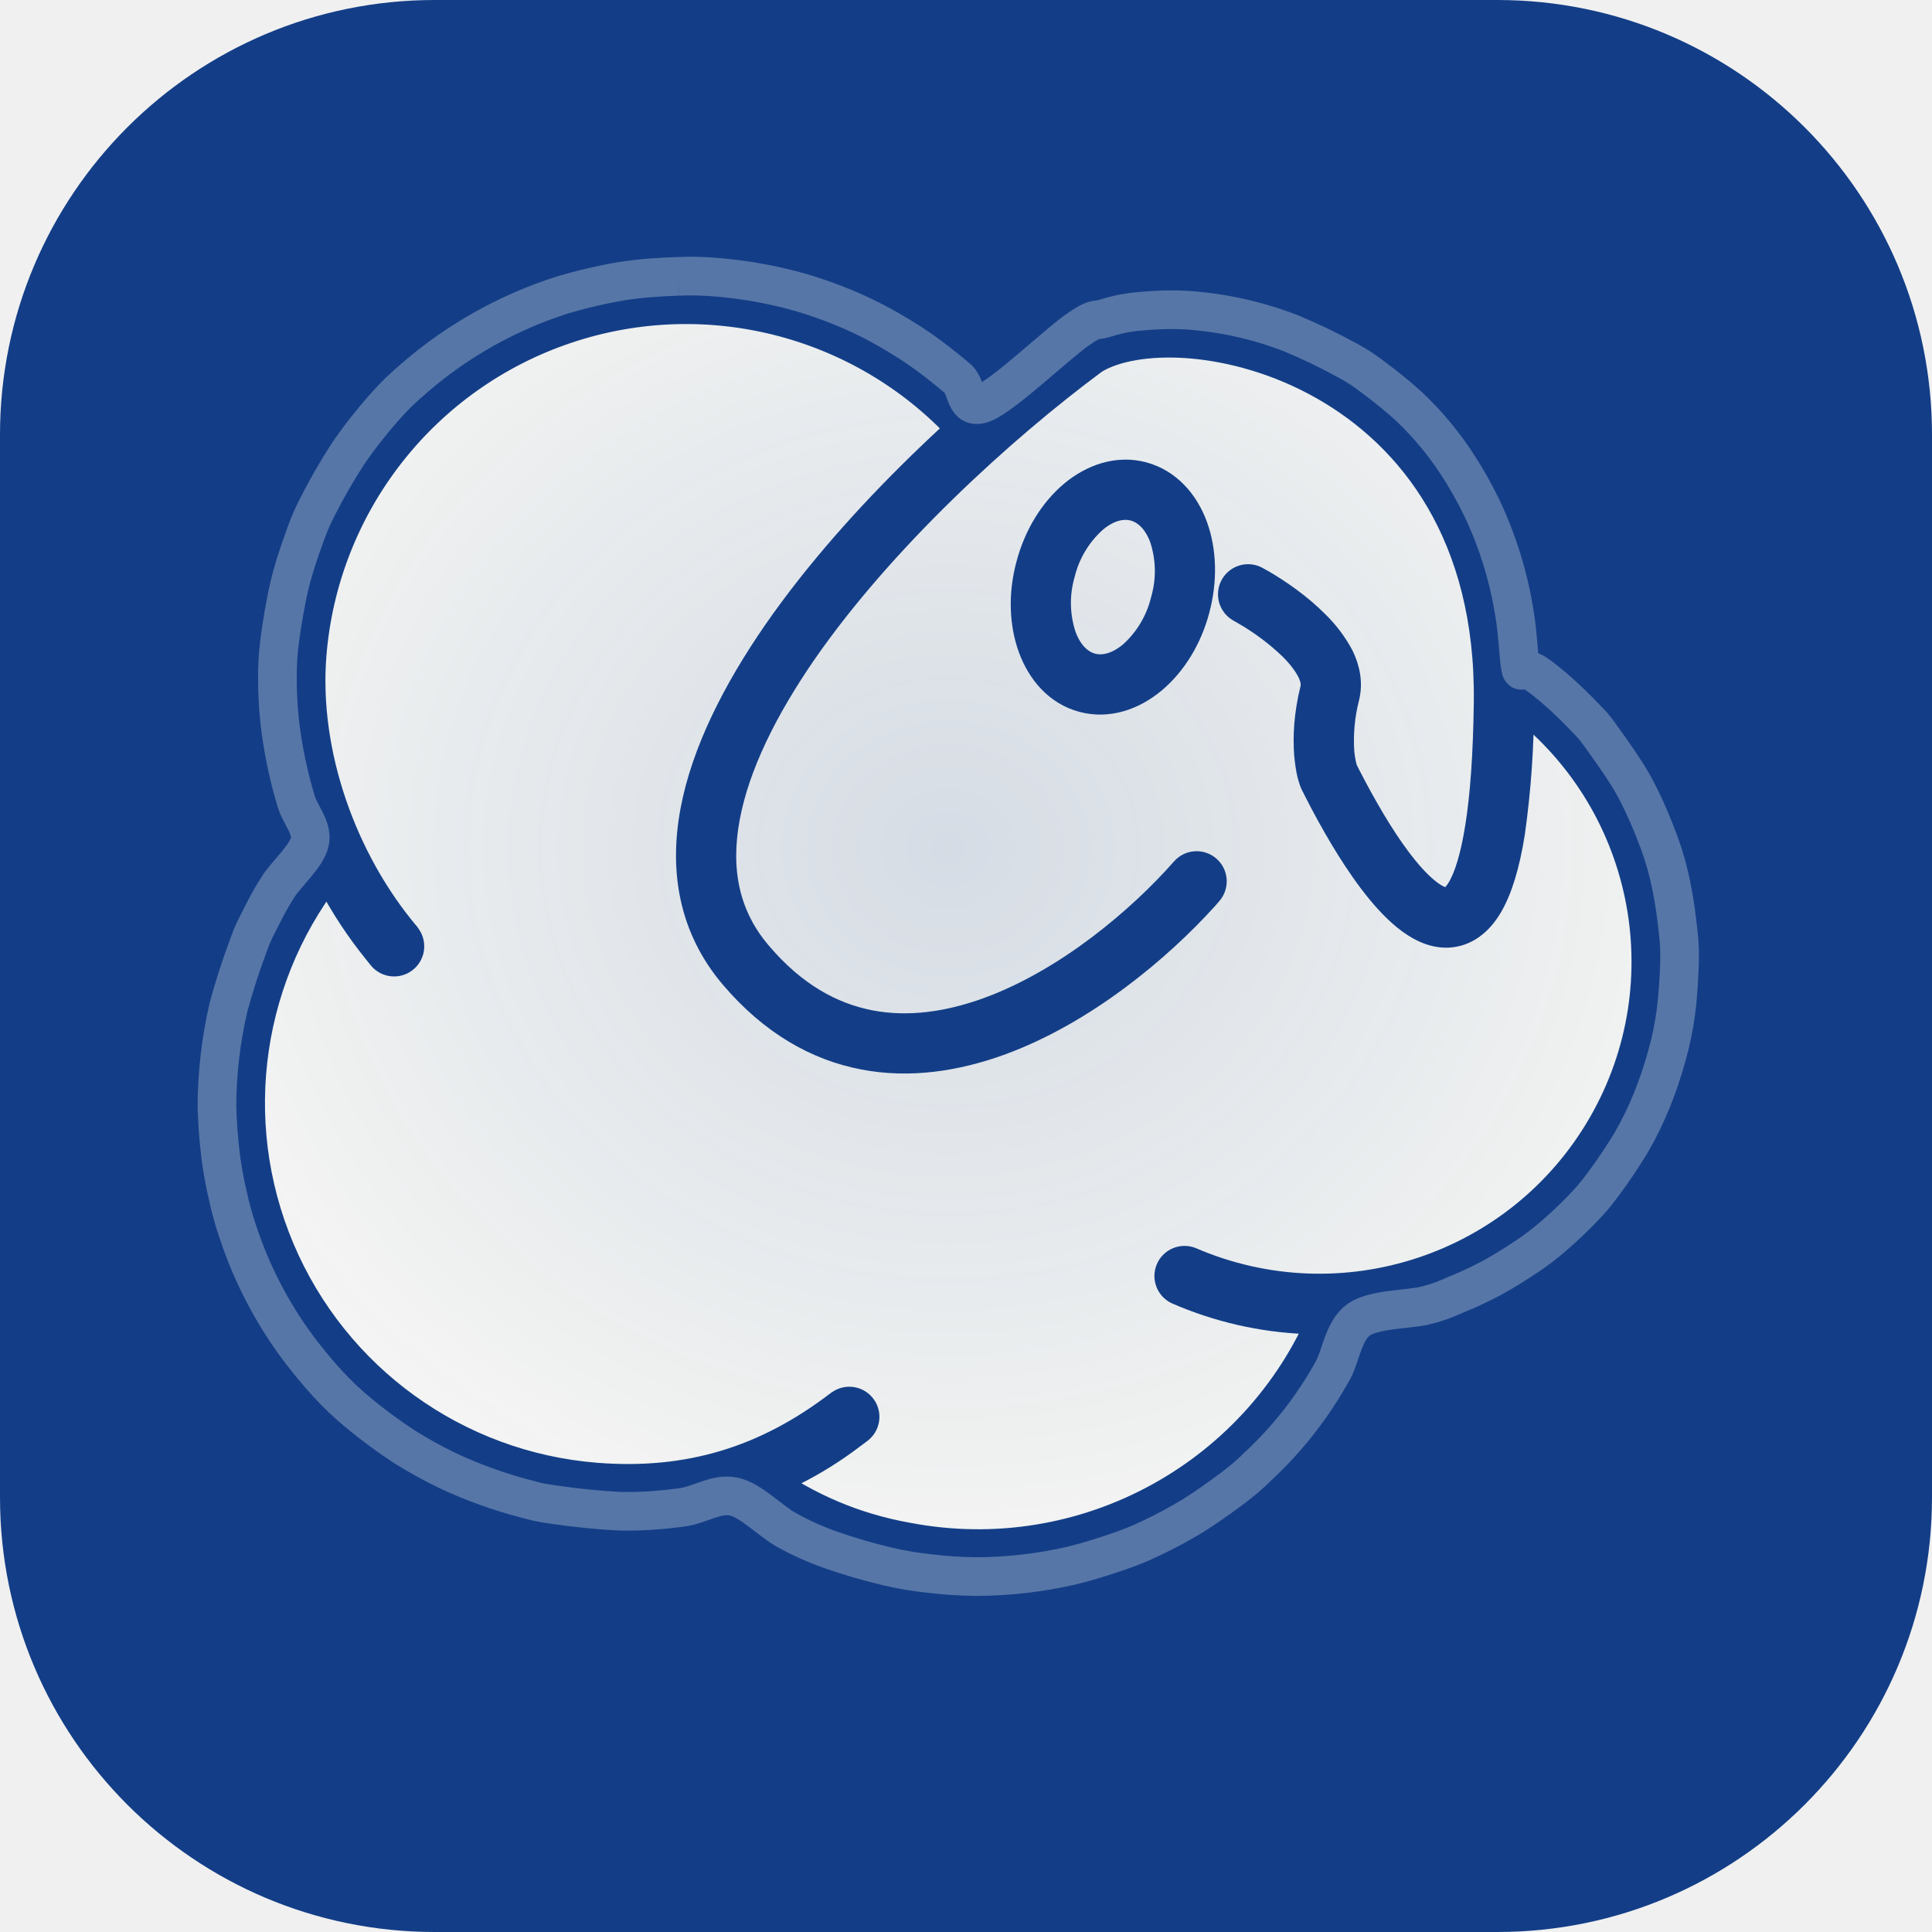
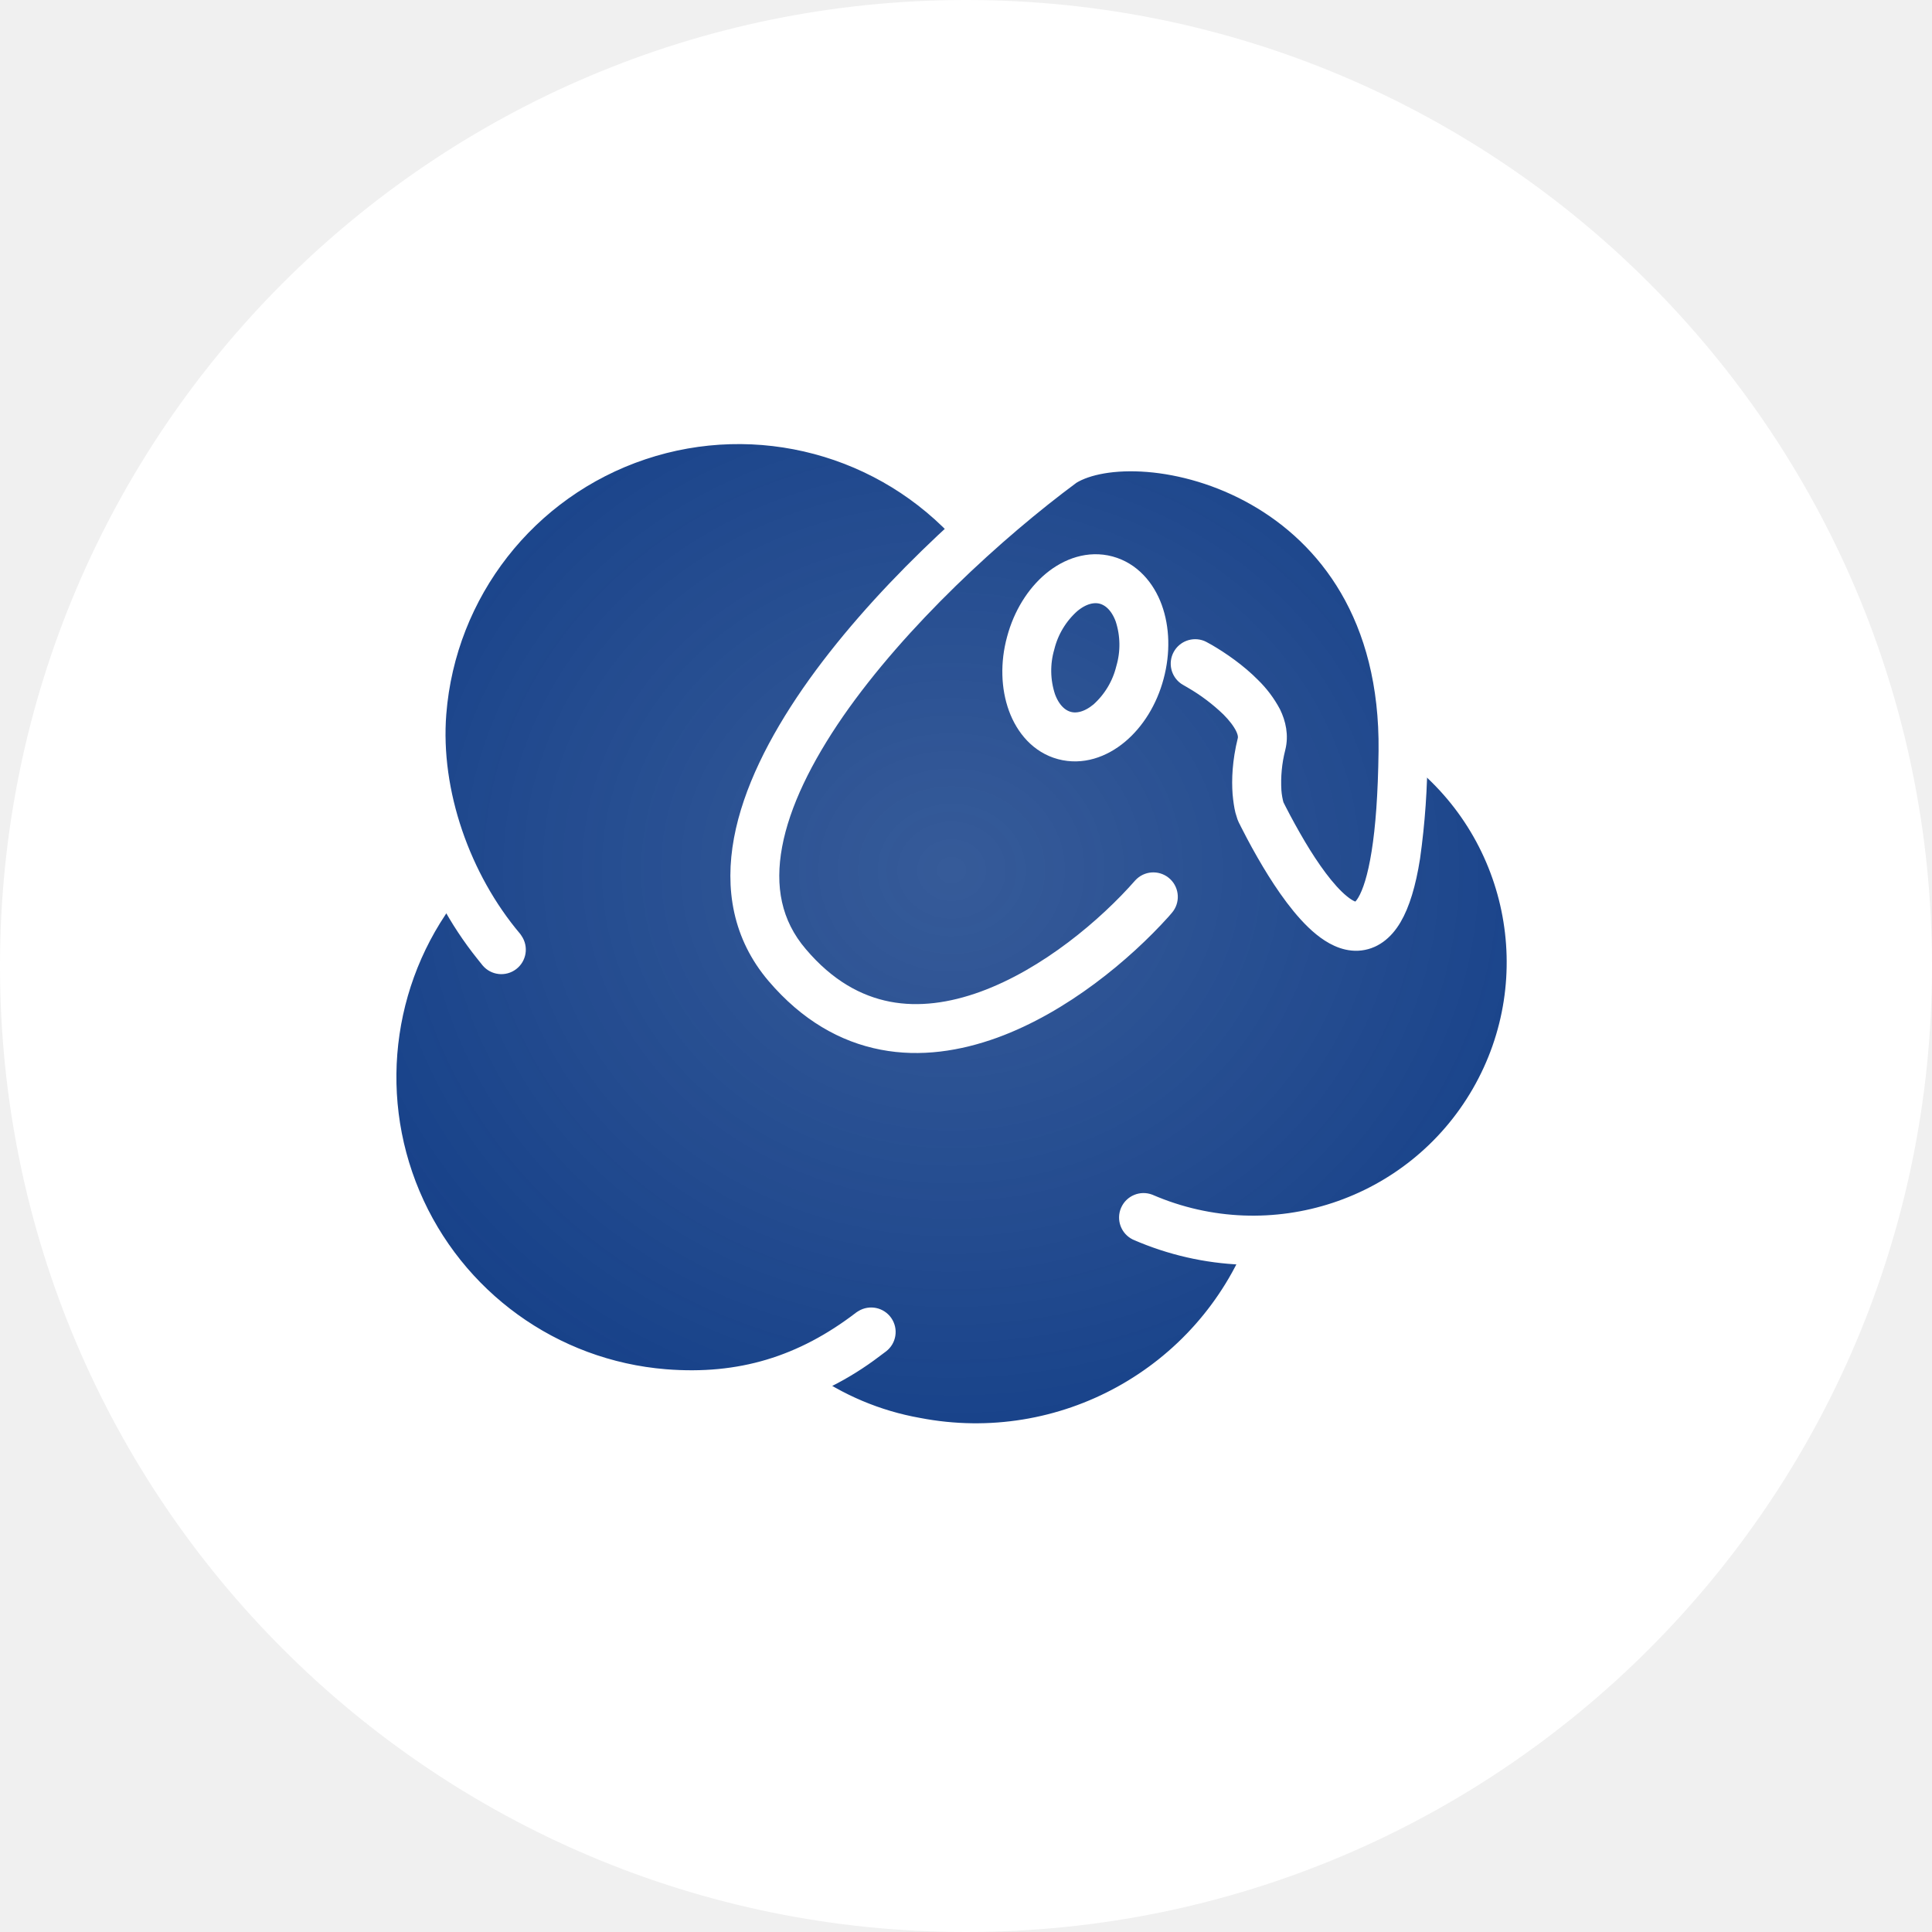
<svg xmlns="http://www.w3.org/2000/svg" viewBox="0 0 160 160" fill="none">
  <defs>
    <radialGradient id="g" cx="50%" cy="44%" r="64%">
-       <stop offset="0%" stop-color="#F8F8F5" stop-opacity=".85" />
-       <stop offset="100%" stop-color="#F8F8F5" />
+       <stop offset="0%" stop-color="#133E87" stop-opacity=".85" />
+       <stop offset="100%" stop-color="#133E87" />
    </radialGradient>
    <mask id="l" maskUnits="userSpaceOnUse" x="0" y="0" width="136" height="126">
      <path fill="#fff" d="M0 0h136v126H0z" />
      <g fill="#000" stroke="#000" stroke-linecap="round" stroke-linejoin="round" stroke-width="1.7">
        <path d="M77.53 6.97c2.54-1.6 6.36-2.2 10.43-1.88 4.12.33 8.76 1.62 13.1 4.1 8.76 4.97 16.25 14.7 16.07 30.61a82 82 0 0 1-.8 11.5q-.68 4.31-2 6.55c-.91 1.55-2.22 2.6-3.91 2.68-1.54.06-2.9-.73-3.96-1.59-2.14-1.74-4.14-4.7-5.56-7.07a67 67 0 0 1-2.29-4.16l-.14-.27-.01-.04c-.13-.21-.21-.42-.26-.54q-.1-.29-.2-.65-.18-.74-.28-1.85c-.11-1.48-.04-3.46.54-5.8.08-.31.05-.75-.25-1.36q-.47-.94-1.53-2.01a21 21 0 0 0-4.05-3.05l-.5-.29-.16-.1a1.8 1.8 0 0 1 1.7-3.14l.17.08.58.32c1.44.84 3.3 2.12 4.8 3.64a12 12 0 0 1 2.23 2.97c.54 1.11.85 2.44.5 3.82a15 15 0 0 0-.44 4.63 8 8 0 0 0 .27 1.54l.04.07.05.1.15.3a72 72 0 0 0 2.17 3.94c1.4 2.35 3.13 4.83 4.74 6.13.81.66 1.32.79 1.54.78.08 0 .43-.01.96-.9.55-.94 1.11-2.59 1.54-5.3.43-2.68.7-6.26.76-10.97.17-14.56-6.59-23.1-14.25-27.45-3.87-2.2-8-3.34-11.6-3.63-3.65-.29-6.55.3-8.19 1.31-8.08 5.98-18.61 15.59-25.5 25.52-3.45 5-5.9 9.94-6.74 14.47-.83 4.46-.1 8.44 2.76 11.78 3.02 3.56 6.3 5.33 9.59 5.97 3.32.64 6.8.14 10.24-1.11 6.93-2.52 13.34-7.98 17.11-12.28l.13-.13a1.8 1.8 0 0 1 2.58 2.5l-.38.44c-4.06 4.5-10.75 10.14-18.2 12.85-3.87 1.4-8.03 2.06-12.16 1.26-4.16-.8-8.15-3.04-11.66-7.16-3.69-4.34-4.53-9.49-3.55-14.78.97-5.23 3.73-10.66 7.32-15.86 7.2-10.39 18.1-20.3 26.4-26.41l.05-.04zm24.02 38.6zl-.08-.12z" />
        <path d="M70.44 14.23a1.8 1.8 0 1 1-2.69 2.39 32.6 32.6 0 0 0-56.88 19.07c-.67 8.5 2.63 17.82 8.19 24.4l.1.15a1.8 1.8 0 0 1-2.86 2.18l-.56-.7c-5.77-7.19-9.2-17.08-8.46-26.32a36.2 36.2 0 0 1 63.16-21.17m16 77.66a1.8 1.8 0 0 1 1.43-3.3 28.3 28.3 0 0 0 28.1-48.7 1.8 1.8 0 1 1 2.14-2.9 31.89 31.89 0 0 1-31.67 54.9" />
        <path d="M10.85 51.2a1.8 1.8 0 0 1 2.6 2.5l-.5.57a32.6 32.6 0 0 0 22.5 53.28c8.04.64 14.77-1.4 21.18-6.32l.16-.1a1.8 1.8 0 0 1 2.04 2.96l-.67.5a32.6 32.6 0 0 1-23 6.54 36.2 36.2 0 0 1-24.44-59.8z" />
        <path d="M47.3 107.4a1.8 1.8 0 0 1 2.37-.45l.16.11.75.56a30 30 0 0 0 12.29 5.19 32.6 32.6 0 0 0 36.55-20.14 1.8 1.8 0 0 1 3.35 1.31 36.2 36.2 0 0 1-40.59 22.36c-5.14-1-9.5-2.75-13.7-5.8l-.84-.62-.15-.12a1.8 1.8 0 0 1-.19-2.4m37.8-76.62a9 9 0 0 0-.08-5.33c-.52-1.43-1.39-2.22-2.3-2.47-.92-.25-2.06 0-3.23.98a9 9 0 0 0-2.75 4.57 9 9 0 0 0 .09 5.33c.52 1.43 1.38 2.22 2.3 2.47s2.06-.01 3.23-.98a9 9 0 0 0 2.74-4.57m3.48.93c-.7 2.64-2.12 4.9-3.92 6.4s-4.11 2.33-6.47 1.7-3.94-2.52-4.74-4.71c-.8-2.2-.9-4.87-.18-7.5.7-2.64 2.12-4.9 3.91-6.4 1.8-1.5 4.12-2.33 6.47-1.7 2.36.64 3.95 2.52 4.75 4.71.8 2.2.89 4.86.18 7.5" />
      </g>
    </mask>
  </defs>
-   <rect width="160" height="160" rx="36" fill="#133E87" />
-   <g transform="translate(16 20.71) scale(0.9412)">
-     <path d="M42.69 2.31c1.42-.06 2.39 0 3.62.1a39 39 0 0 1 7.19 1.33c1.17.35 2.41.78 3.56 1.25s2.19.95 3.34 1.57c1.16.63 2.44 1.4 3.58 2.19s2.34 1.76 3.27 2.54c.93.79.56 2.88 2.31 2.17 1.75-.7 6.42-5.16 8.19-6.4s1.55-.77 2.44-1.05c.88-.27 1.69-.48 2.87-.6s2.77-.21 4.25-.13a31 31 0 0 1 9.25 2.03 50 50 0 0 1 4.94 2.37c1.26.68 1.7 1.04 2.62 1.73s2.03 1.58 2.91 2.4a28 28 0 0 1 4.25 5.13 34 34 0 0 1 2.11 3.75 34 34 0 0 1 2.88 9.37c.27 1.58.36 3.7.49 4.5.14.8.08.19.3.3.23.12.55.07 1.06.4.52.34 1.31.98 2.03 1.62.72.63 1.67 1.56 2.29 2.22.62.65.71.68 1.44 1.7.72 1.02 2.08 2.86 2.93 4.42.86 1.57 1.66 3.5 2.2 4.97a25 25 0 0 1 1.06 3.81c.27 1.28.46 2.76.58 3.88.12 1.11.16 1.61.13 2.81s-.14 3.02-.32 4.37a27 27 0 0 1-.77 3.75c-.35 1.3-.84 2.77-1.37 4.06-.53 1.3-1.1 2.47-1.81 3.69a46 46 0 0 1-2.44 3.63c-.71.96-1.1 1.4-1.82 2.15a37 37 0 0 1-2.5 2.37c-.8.69-1.4 1.16-2.33 1.79s-2.19 1.42-3.23 1.98q-1.56.82-3 1.4c-.96.4-1.31.61-2.75.98s-4.52.3-5.88 1.25c-1.35.95-1.59 3.23-2.27 4.45a34 34 0 0 1-6.64 8.5c-.81.79-1.26 1.17-2.21 1.89-.96.72-2.32 1.7-3.5 2.43a40 40 0 0 1-3.63 1.95c-1.11.53-1.88.84-3.06 1.24s-2.65.87-4 1.19a38 38 0 0 1-8.31.96q-2.08-.02-4.06-.26a29 29 0 0 1-3.82-.64 49 49 0 0 1-4.93-1.44 25 25 0 0 1-3.94-1.77c-1.43-.79-3.09-2.6-4.63-2.93s-2.96.75-4.62.96c-1.67.22-3.51.37-5.38.33a62 62 0 0 1-5.81-.58c-1.41-.19-1.65-.3-2.63-.55a40 40 0 0 1-6.62-2.39 39 39 0 0 1-3.94-2.17 45 45 0 0 1-4-2.95 27 27 0 0 1-2.78-2.64 43 43 0 0 1-2.53-3.06A36 36 0 0 1 3.97 86.5a27 27 0 0 1-.91-3.25 34 34 0 0 1-.65-3.56 47 47 0 0 1-.32-4.31 39 39 0 0 1 1.03-8.82 61 61 0 0 1 1.69-5.25c.46-1.29.66-1.61 1.11-2.5s.85-1.69 1.57-2.81 2.51-2.69 2.77-3.94-.86-2.38-1.2-3.56a40 40 0 0 1-1.46-7.12 35 35 0 0 1-.19-3.63c0-1.17.03-2.03.2-3.37s.49-3.27.82-4.69.75-2.7 1.17-3.88.65-1.87 1.32-3.19a51 51 0 0 1 2.69-4.68c.98-1.45 2.15-2.9 3.14-4.03s1.71-1.8 2.81-2.74A37 37 0 0 1 32.5 3.95c1.59-.48 3.55-.94 5.25-1.22 1.7-.27 3.51-.37 4.94-.42" fill="none" stroke="#133E87" stroke-width="8" />
+   <circle cx="80" cy="80" r="80" fill="#FFFFFF" />
+   <g transform="translate(28.0 31.8) scale(0.7647)">
    <path d="M42.69 2.31c1.42-.06 2.39 0 3.62.1a39 39 0 0 1 7.19 1.33c1.17.35 2.41.78 3.56 1.25s2.19.95 3.34 1.57c1.16.63 2.44 1.4 3.58 2.19s2.34 1.76 3.27 2.54c.93.79.56 2.88 2.31 2.17 1.75-.7 6.42-5.16 8.19-6.4s1.55-.77 2.44-1.05c.88-.27 1.69-.48 2.87-.6s2.77-.21 4.25-.13a31 31 0 0 1 9.25 2.03 50 50 0 0 1 4.94 2.37c1.26.68 1.7 1.04 2.62 1.73s2.03 1.58 2.91 2.4a28 28 0 0 1 4.25 5.13 34 34 0 0 1 2.11 3.75 34 34 0 0 1 2.88 9.37c.27 1.58.36 3.7.49 4.5.14.8.08.19.3.3.23.12.55.07 1.06.4.52.34 1.31.98 2.03 1.62.72.63 1.67 1.56 2.29 2.22.62.65.71.68 1.44 1.7.72 1.02 2.08 2.86 2.93 4.42.86 1.57 1.66 3.5 2.2 4.97a25 25 0 0 1 1.06 3.81c.27 1.28.46 2.76.58 3.88.12 1.11.16 1.61.13 2.81s-.14 3.02-.32 4.37a27 27 0 0 1-.77 3.75c-.35 1.3-.84 2.77-1.37 4.06-.53 1.3-1.1 2.47-1.81 3.69a46 46 0 0 1-2.44 3.63c-.71.96-1.1 1.4-1.82 2.15a37 37 0 0 1-2.5 2.37c-.8.69-1.4 1.16-2.33 1.79s-2.19 1.42-3.23 1.98q-1.56.82-3 1.4c-.96.4-1.31.61-2.75.98s-4.52.3-5.88 1.25c-1.35.95-1.59 3.23-2.27 4.45a34 34 0 0 1-6.64 8.5c-.81.79-1.26 1.17-2.21 1.89-.96.72-2.32 1.7-3.5 2.43a40 40 0 0 1-3.63 1.95c-1.11.53-1.88.84-3.06 1.24s-2.65.87-4 1.19a38 38 0 0 1-8.31.96q-2.08-.02-4.06-.26a29 29 0 0 1-3.82-.64 49 49 0 0 1-4.93-1.44 25 25 0 0 1-3.94-1.77c-1.43-.79-3.09-2.6-4.63-2.93s-2.96.75-4.62.96c-1.67.22-3.51.37-5.38.33a62 62 0 0 1-5.81-.58c-1.41-.19-1.65-.3-2.63-.55a40 40 0 0 1-6.62-2.39 39 39 0 0 1-3.94-2.17 45 45 0 0 1-4-2.95 27 27 0 0 1-2.78-2.64 43 43 0 0 1-2.53-3.06A36 36 0 0 1 3.97 86.5a27 27 0 0 1-.91-3.25 34 34 0 0 1-.65-3.56 47 47 0 0 1-.32-4.31 39 39 0 0 1 1.03-8.82 61 61 0 0 1 1.69-5.25c.46-1.29.66-1.61 1.11-2.5s.85-1.69 1.57-2.81 2.51-2.69 2.77-3.94-.86-2.38-1.2-3.56a40 40 0 0 1-1.46-7.12 35 35 0 0 1-.19-3.63c0-1.17.03-2.03.2-3.37s.49-3.27.82-4.69.75-2.7 1.17-3.88.65-1.87 1.32-3.19a51 51 0 0 1 2.69-4.68c.98-1.45 2.15-2.9 3.14-4.03s1.71-1.8 2.81-2.74A37 37 0 0 1 32.5 3.95c1.59-.48 3.55-.94 5.25-1.22 1.7-.27 3.51-.37 4.94-.42" fill="url(#g)" mask="url(#l)" />
-     <path d="M42.69 2.31c1.42-.06 2.39 0 3.62.1a39 39 0 0 1 7.19 1.33c1.17.35 2.41.78 3.56 1.25s2.19.95 3.34 1.57c1.16.63 2.44 1.4 3.58 2.19s2.34 1.76 3.27 2.54c.93.79.56 2.88 2.31 2.17 1.75-.7 6.42-5.16 8.19-6.4s1.55-.77 2.44-1.05c.88-.27 1.69-.48 2.87-.6s2.77-.21 4.25-.13a31 31 0 0 1 9.25 2.03 50 50 0 0 1 4.94 2.37c1.26.68 1.7 1.04 2.62 1.73s2.03 1.58 2.91 2.4a28 28 0 0 1 4.25 5.13 34 34 0 0 1 2.11 3.75 34 34 0 0 1 2.88 9.37c.27 1.58.36 3.7.49 4.5.14.8.08.19.3.3.23.12.55.07 1.06.4.52.34 1.31.98 2.03 1.62.72.63 1.67 1.56 2.29 2.22.62.65.71.68 1.44 1.7.72 1.02 2.08 2.86 2.93 4.42.86 1.57 1.66 3.5 2.2 4.97a25 25 0 0 1 1.06 3.81c.27 1.28.46 2.76.58 3.88.12 1.11.16 1.61.13 2.81s-.14 3.02-.32 4.37a27 27 0 0 1-.77 3.75c-.35 1.3-.84 2.77-1.37 4.06-.53 1.3-1.1 2.47-1.81 3.69a46 46 0 0 1-2.44 3.63c-.71.96-1.1 1.4-1.82 2.15a37 37 0 0 1-2.5 2.37c-.8.69-1.4 1.16-2.33 1.79s-2.19 1.42-3.23 1.98q-1.56.82-3 1.4c-.96.4-1.31.61-2.75.98s-4.52.3-5.88 1.25c-1.35.95-1.59 3.23-2.27 4.45a34 34 0 0 1-6.64 8.5c-.81.79-1.26 1.17-2.21 1.89-.96.72-2.32 1.7-3.5 2.43a40 40 0 0 1-3.63 1.95c-1.11.53-1.88.84-3.06 1.24s-2.65.87-4 1.19a38 38 0 0 1-8.31.96q-2.08-.02-4.06-.26a29 29 0 0 1-3.82-.64 49 49 0 0 1-4.93-1.44 25 25 0 0 1-3.94-1.77c-1.43-.79-3.09-2.6-4.63-2.93s-2.96.75-4.62.96c-1.67.22-3.51.37-5.38.33a62 62 0 0 1-5.81-.58c-1.41-.19-1.65-.3-2.63-.55a40 40 0 0 1-6.62-2.39 39 39 0 0 1-3.94-2.17 45 45 0 0 1-4-2.95 27 27 0 0 1-2.78-2.64 43 43 0 0 1-2.53-3.06A36 36 0 0 1 3.97 86.5a27 27 0 0 1-.91-3.25 34 34 0 0 1-.65-3.56 47 47 0 0 1-.32-4.31 39 39 0 0 1 1.03-8.82 61 61 0 0 1 1.69-5.25c.46-1.29.66-1.61 1.11-2.5s.85-1.69 1.57-2.81 2.51-2.69 2.77-3.94-.86-2.38-1.2-3.56a40 40 0 0 1-1.46-7.12 35 35 0 0 1-.19-3.63c0-1.17.03-2.03.2-3.37s.49-3.27.82-4.69.75-2.7 1.17-3.88.65-1.87 1.32-3.19a51 51 0 0 1 2.69-4.68c.98-1.45 2.15-2.9 3.14-4.03s1.71-1.8 2.81-2.74A37 37 0 0 1 32.5 3.95c1.59-.48 3.55-.94 5.25-1.22 1.7-.27 3.51-.37 4.94-.42" fill="none" stroke="#F8F8F5" stroke-width="3.4" stroke-opacity=".3" />
  </g>
</svg>
